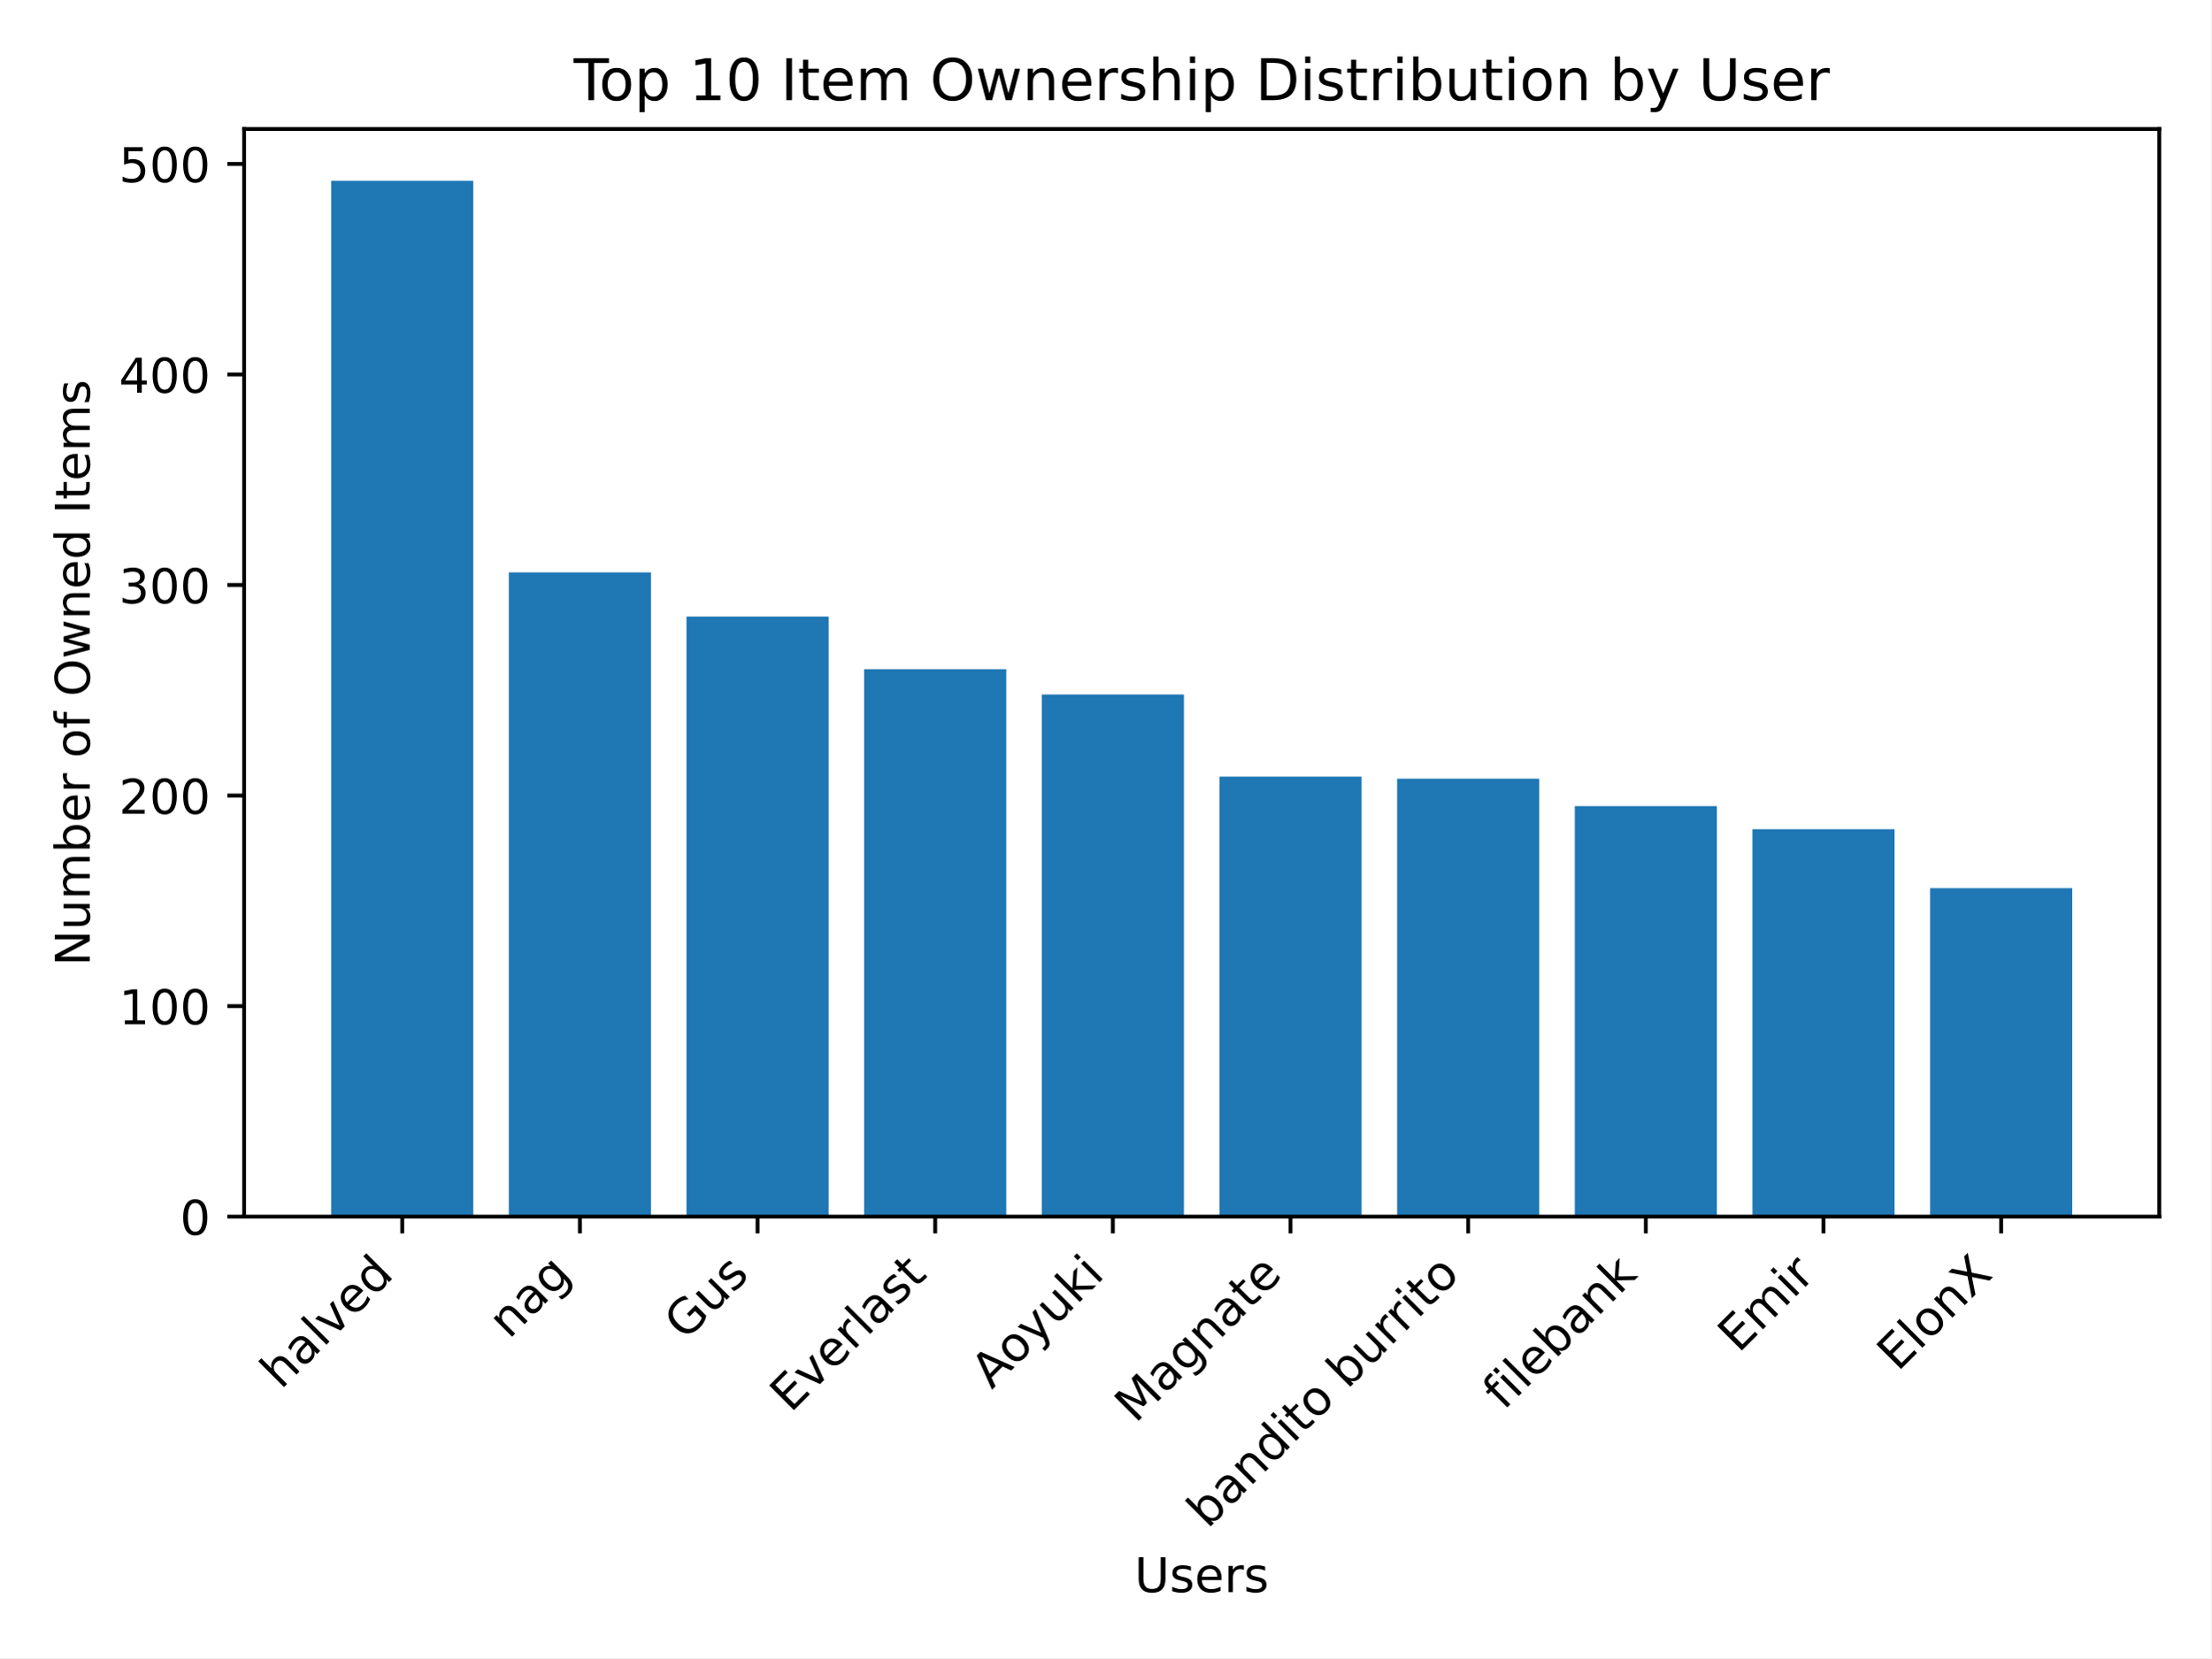
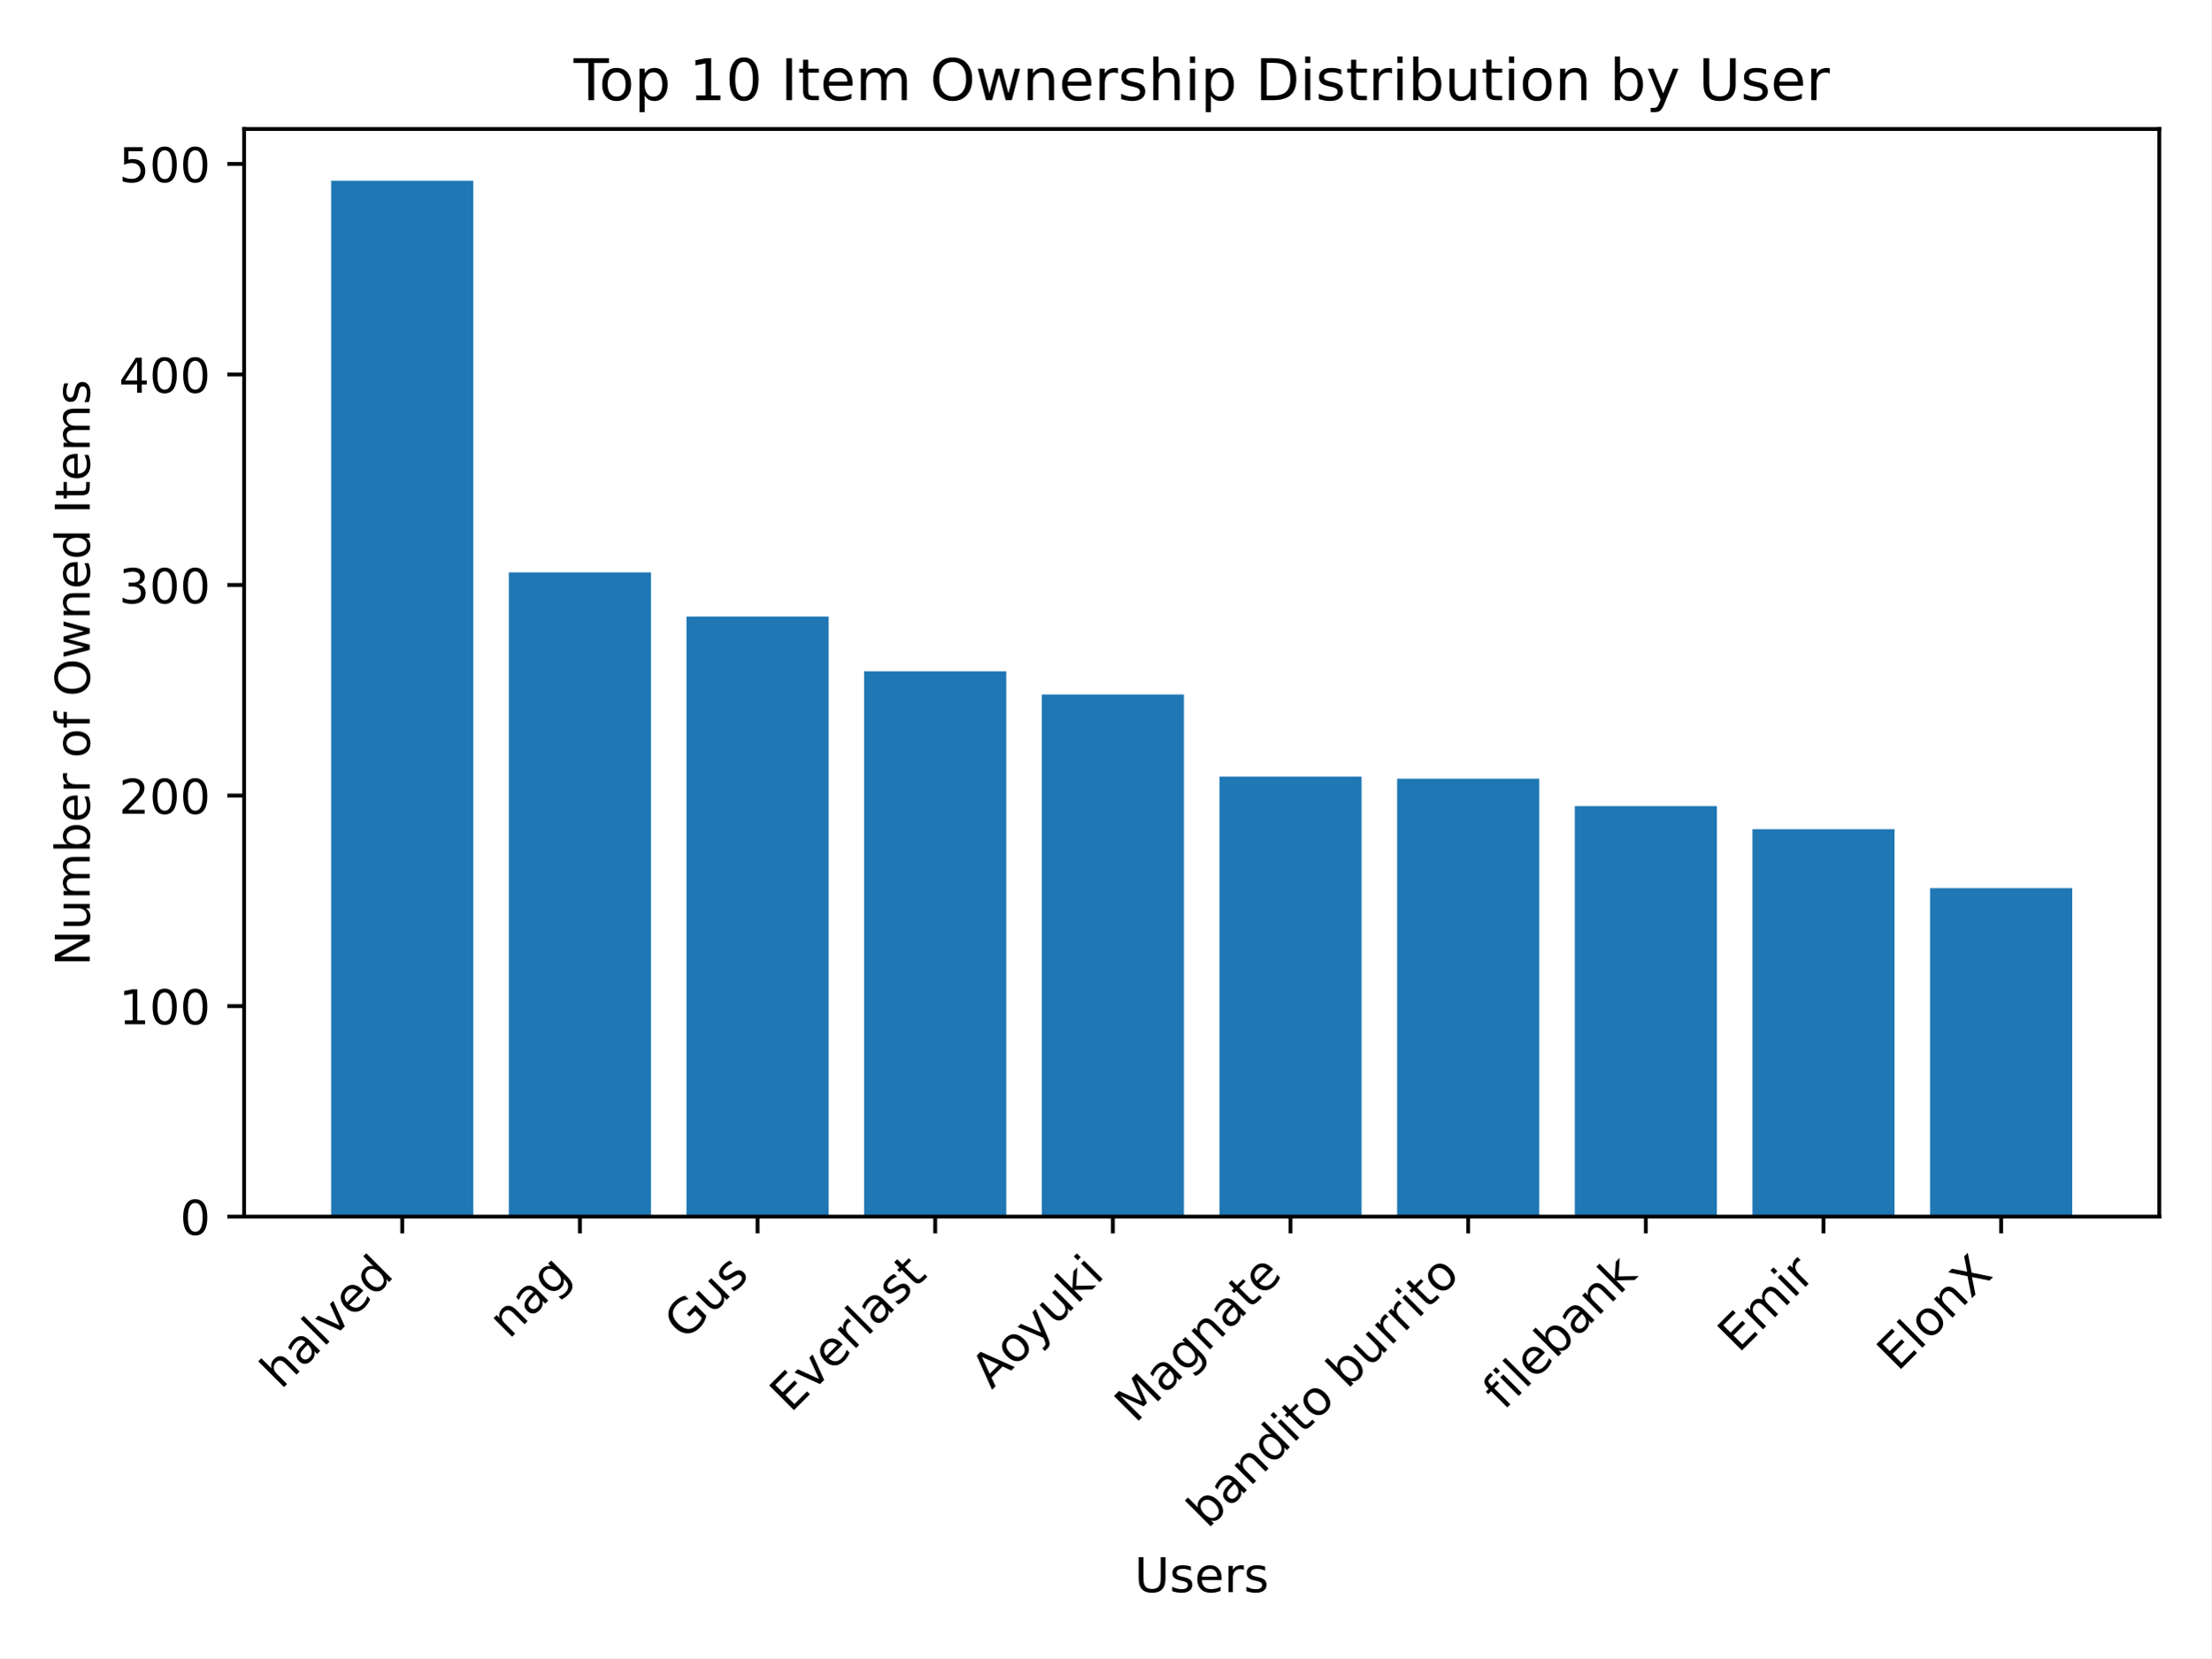
<svg xmlns="http://www.w3.org/2000/svg" xmlns:xlink="http://www.w3.org/1999/xlink" width="460.8pt" height="345.6pt" viewBox="0 0 460.8 345.6" version="1.1">
  <defs>
    <style type="text/css">*{stroke-linejoin: round; stroke-linecap: butt}</style>
  </defs>
  <g id="figure_1">
    <g id="patch_1">
      <path d="M 0 345.6  L 460.8 345.6  L 460.8 0  L 0 0  z " style="fill: #ffffff" />
    </g>
    <g id="axes_1">
      <g id="patch_2">
        <path d="M 50.87 253.581  L 450 253.581  L 450 26.88  L 50.87 26.88  z " style="fill: #ffffff" />
      </g>
      <g id="patch_3">
-         <path d="M 69.012 253.581  L 98.632 253.581  L 98.632 37.675  L 69.012 37.675  z " clip-path="url(#p9e98874e65)" style="fill: #1f77b4" />
+         <path d="M 69.012 253.581  L 98.632 253.581  L 98.632 37.675  L 69.012 37.675  z " clip-path="url(#p6f69e383f0)" style="fill: #1f77b4" />
      </g>
      <g id="patch_4">
-         <path d="M 106.037 253.581  L 135.657 253.581  L 135.657 119.298  L 106.037 119.298  z " clip-path="url(#p9e98874e65)" style="fill: #1f77b4" />
+         <path d="M 106.037 253.581  L 135.657 253.581  L 135.657 119.298  L 106.037 119.298  z " clip-path="url(#p6f69e383f0)" style="fill: #1f77b4" />
      </g>
      <g id="patch_5">
-         <path d="M 143.062 253.581  L 172.682 253.581  L 172.682 128.513  L 143.062 128.513  z " clip-path="url(#p9e98874e65)" style="fill: #1f77b4" />
+         <path d="M 143.062 253.581  L 172.682 253.581  L 172.682 128.513  L 143.062 128.513  z " clip-path="url(#p6f69e383f0)" style="fill: #1f77b4" />
      </g>
      <g id="patch_6">
-         <path d="M 180.087 253.581  L 209.707 253.581  L 209.707 139.484  L 180.087 139.484  z " clip-path="url(#p9e98874e65)" style="fill: #1f77b4" />
+         <path d="M 180.087 253.581  L 209.707 253.581  L 209.707 139.923  L 180.087 139.923  z " clip-path="url(#p6f69e383f0)" style="fill: #1f77b4" />
      </g>
      <g id="patch_7">
-         <path d="M 217.112 253.581  L 246.732 253.581  L 246.732 144.75  L 217.112 144.75  z " clip-path="url(#p9e98874e65)" style="fill: #1f77b4" />
+         <path d="M 217.112 253.581  L 246.732 253.581  L 246.732 144.75  L 217.112 144.75  z " clip-path="url(#p6f69e383f0)" style="fill: #1f77b4" />
      </g>
      <g id="patch_8">
-         <path d="M 254.138 253.581  L 283.758 253.581  L 283.758 161.865  L 254.138 161.865  z " clip-path="url(#p9e98874e65)" style="fill: #1f77b4" />
+         <path d="M 254.138 253.581  L 283.758 253.581  L 283.758 161.865  L 254.138 161.865  z " clip-path="url(#p6f69e383f0)" style="fill: #1f77b4" />
      </g>
      <g id="patch_9">
-         <path d="M 291.163 253.581  L 320.783 253.581  L 320.783 162.304  L 291.163 162.304  z " clip-path="url(#p9e98874e65)" style="fill: #1f77b4" />
+         <path d="M 291.163 253.581  L 320.783 253.581  L 320.783 162.304  L 291.163 162.304  z " clip-path="url(#p6f69e383f0)" style="fill: #1f77b4" />
      </g>
      <g id="patch_10">
-         <path d="M 328.188 253.581  L 357.808 253.581  L 357.808 168.008  L 328.188 168.008  z " clip-path="url(#p9e98874e65)" style="fill: #1f77b4" />
+         <path d="M 328.188 253.581  L 357.808 253.581  L 357.808 168.008  L 328.188 168.008  z " clip-path="url(#p6f69e383f0)" style="fill: #1f77b4" />
      </g>
      <g id="patch_11">
-         <path d="M 365.213 253.581  L 394.833 253.581  L 394.833 172.835  L 365.213 172.835  z " clip-path="url(#p9e98874e65)" style="fill: #1f77b4" />
+         <path d="M 365.213 253.581  L 394.833 253.581  L 394.833 172.835  L 365.213 172.835  z " clip-path="url(#p6f69e383f0)" style="fill: #1f77b4" />
      </g>
      <g id="patch_12">
-         <path d="M 402.238 253.581  L 431.858 253.581  L 431.858 185.123  L 402.238 185.123  z " clip-path="url(#p9e98874e65)" style="fill: #1f77b4" />
+         <path d="M 402.238 253.581  L 431.858 253.581  L 431.858 185.123  L 402.238 185.123  z " clip-path="url(#p6f69e383f0)" style="fill: #1f77b4" />
      </g>
      <g id="matplotlib.axis_1">
        <g id="xtick_1">
          <g id="line2d_1">
            <defs>
-               <path id="m71ac9384e2" d="M 0 0  L 0 3.5  " style="stroke: #000000; stroke-width: 0.8" />
+               <path id="maa559fc854" d="M 0 0  L 0 3.5  " style="stroke: #000000; stroke-width: 0.8" />
            </defs>
            <g>
-               <use xlink:href="#m71ac9384e2" x="83.822" y="253.581" style="stroke: #000000; stroke-width: 0.8" />
+               <use xlink:href="#maa559fc854" x="83.822" y="253.581" style="stroke: #000000; stroke-width: 0.8" />
            </g>
          </g>
          <g id="text_1">
            <g transform="translate(58.54764 289.7576) rotate(-45) scale(0.1 -0.1)">
              <defs>
                <path id="DejaVuSans-68" d="M 3513 2113  L 3513 0  L 2938 0  L 2938 2094  Q 2938 2591 2744 2837  Q 2550 3084 2163 3084  Q 1697 3084 1428 2787  Q 1159 2491 1159 1978  L 1159 0  L 581 0  L 581 4863  L 1159 4863  L 1159 2956  Q 1366 3272 1645 3428  Q 1925 3584 2291 3584  Q 2894 3584 3203 3211  Q 3513 2838 3513 2113  z " transform="scale(0.015625)" />
                <path id="DejaVuSans-61" d="M 2194 1759  Q 1497 1759 1228 1600  Q 959 1441 959 1056  Q 959 750 1161 570  Q 1363 391 1709 391  Q 2188 391 2477 730  Q 2766 1069 2766 1631  L 2766 1759  L 2194 1759  z M 3341 1997  L 3341 0  L 2766 0  L 2766 531  Q 2569 213 2275 61  Q 1981 -91 1556 -91  Q 1019 -91 701 211  Q 384 513 384 1019  Q 384 1609 779 1909  Q 1175 2209 1959 2209  L 2766 2209  L 2766 2266  Q 2766 2663 2505 2880  Q 2244 3097 1772 3097  Q 1472 3097 1187 3025  Q 903 2953 641 2809  L 641 3341  Q 956 3463 1253 3523  Q 1550 3584 1831 3584  Q 2591 3584 2966 3190  Q 3341 2797 3341 1997  z " transform="scale(0.015625)" />
                <path id="DejaVuSans-6c" d="M 603 4863  L 1178 4863  L 1178 0  L 603 0  L 603 4863  z " transform="scale(0.015625)" />
                <path id="DejaVuSans-76" d="M 191 3500  L 800 3500  L 1894 563  L 2988 3500  L 3597 3500  L 2284 0  L 1503 0  L 191 3500  z " transform="scale(0.015625)" />
                <path id="DejaVuSans-65" d="M 3597 1894  L 3597 1613  L 953 1613  Q 991 1019 1311 708  Q 1631 397 2203 397  Q 2534 397 2845 478  Q 3156 559 3463 722  L 3463 178  Q 3153 47 2828 -22  Q 2503 -91 2169 -91  Q 1331 -91 842 396  Q 353 884 353 1716  Q 353 2575 817 3079  Q 1281 3584 2069 3584  Q 2775 3584 3186 3129  Q 3597 2675 3597 1894  z M 3022 2063  Q 3016 2534 2758 2815  Q 2500 3097 2075 3097  Q 1594 3097 1305 2825  Q 1016 2553 972 2059  L 3022 2063  z " transform="scale(0.015625)" />
                <path id="DejaVuSans-64" d="M 2906 2969  L 2906 4863  L 3481 4863  L 3481 0  L 2906 0  L 2906 525  Q 2725 213 2448 61  Q 2172 -91 1784 -91  Q 1150 -91 751 415  Q 353 922 353 1747  Q 353 2572 751 3078  Q 1150 3584 1784 3584  Q 2172 3584 2448 3432  Q 2725 3281 2906 2969  z M 947 1747  Q 947 1113 1208 752  Q 1469 391 1925 391  Q 2381 391 2643 752  Q 2906 1113 2906 1747  Q 2906 2381 2643 2742  Q 2381 3103 1925 3103  Q 1469 3103 1208 2742  Q 947 2381 947 1747  z " transform="scale(0.015625)" />
              </defs>
              <use xlink:href="#DejaVuSans-68" />
              <use xlink:href="#DejaVuSans-61" transform="translate(63.37891 0)" />
              <use xlink:href="#DejaVuSans-6c" transform="translate(124.6582 0)" />
              <use xlink:href="#DejaVuSans-76" transform="translate(152.4414 0)" />
              <use xlink:href="#DejaVuSans-65" transform="translate(211.6211 0)" />
              <use xlink:href="#DejaVuSans-64" transform="translate(273.1445 0)" />
            </g>
          </g>
        </g>
        <g id="xtick_2">
          <g id="line2d_2">
            <g>
-               <use xlink:href="#m71ac9384e2" x="120.847" y="253.581" style="stroke: #000000; stroke-width: 0.8" />
+               <use xlink:href="#maa559fc854" x="120.847" y="253.581" style="stroke: #000000; stroke-width: 0.8" />
            </g>
          </g>
          <g id="text_2">
            <g transform="translate(106.0732 279.257) rotate(-45) scale(0.1 -0.1)">
              <defs>
                <path id="DejaVuSans-6e" d="M 3513 2113  L 3513 0  L 2938 0  L 2938 2094  Q 2938 2591 2744 2837  Q 2550 3084 2163 3084  Q 1697 3084 1428 2787  Q 1159 2491 1159 1978  L 1159 0  L 581 0  L 581 3500  L 1159 3500  L 1159 2956  Q 1366 3272 1645 3428  Q 1925 3584 2291 3584  Q 2894 3584 3203 3211  Q 3513 2838 3513 2113  z " transform="scale(0.015625)" />
                <path id="DejaVuSans-67" d="M 2906 1791  Q 2906 2416 2648 2759  Q 2391 3103 1925 3103  Q 1463 3103 1205 2759  Q 947 2416 947 1791  Q 947 1169 1205 825  Q 1463 481 1925 481  Q 2391 481 2648 825  Q 2906 1169 2906 1791  z M 3481 434  Q 3481 -459 3084 -895  Q 2688 -1331 1869 -1331  Q 1566 -1331 1297 -1286  Q 1028 -1241 775 -1147  L 775 -588  Q 1028 -725 1275 -790  Q 1522 -856 1778 -856  Q 2344 -856 2625 -561  Q 2906 -266 2906 331  L 2906 616  Q 2728 306 2450 153  Q 2172 0 1784 0  Q 1141 0 747 490  Q 353 981 353 1791  Q 353 2603 747 3093  Q 1141 3584 1784 3584  Q 2172 3584 2450 3431  Q 2728 3278 2906 2969  L 2906 3500  L 3481 3500  L 3481 434  z " transform="scale(0.015625)" />
              </defs>
              <use xlink:href="#DejaVuSans-6e" />
              <use xlink:href="#DejaVuSans-61" transform="translate(63.37891 0)" />
              <use xlink:href="#DejaVuSans-67" transform="translate(124.6582 0)" />
            </g>
          </g>
        </g>
        <g id="xtick_3">
          <g id="line2d_3">
            <g>
-               <use xlink:href="#m71ac9384e2" x="157.872" y="253.581" style="stroke: #000000; stroke-width: 0.8" />
+               <use xlink:href="#maa559fc854" x="157.872" y="253.581" style="stroke: #000000; stroke-width: 0.8" />
            </g>
          </g>
          <g id="text_3">
            <g transform="translate(142.758 279.5973) rotate(-45) scale(0.1 -0.1)">
              <defs>
                <path id="DejaVuSans-47" d="M 3809 666  L 3809 1919  L 2778 1919  L 2778 2438  L 4434 2438  L 4434 434  Q 4069 175 3628 42  Q 3188 -91 2688 -91  Q 1594 -91 976 548  Q 359 1188 359 2328  Q 359 3472 976 4111  Q 1594 4750 2688 4750  Q 3144 4750 3555 4637  Q 3966 4525 4313 4306  L 4313 3634  Q 3963 3931 3569 4081  Q 3175 4231 2741 4231  Q 1884 4231 1454 3753  Q 1025 3275 1025 2328  Q 1025 1384 1454 906  Q 1884 428 2741 428  Q 3075 428 3337 486  Q 3600 544 3809 666  z " transform="scale(0.015625)" />
                <path id="DejaVuSans-75" d="M 544 1381  L 544 3500  L 1119 3500  L 1119 1403  Q 1119 906 1312 657  Q 1506 409 1894 409  Q 2359 409 2629 706  Q 2900 1003 2900 1516  L 2900 3500  L 3475 3500  L 3475 0  L 2900 0  L 2900 538  Q 2691 219 2414 64  Q 2138 -91 1772 -91  Q 1169 -91 856 284  Q 544 659 544 1381  z M 1991 3584  L 1991 3584  z " transform="scale(0.015625)" />
                <path id="DejaVuSans-73" d="M 2834 3397  L 2834 2853  Q 2591 2978 2328 3040  Q 2066 3103 1784 3103  Q 1356 3103 1142 2972  Q 928 2841 928 2578  Q 928 2378 1081 2264  Q 1234 2150 1697 2047  L 1894 2003  Q 2506 1872 2764 1633  Q 3022 1394 3022 966  Q 3022 478 2636 193  Q 2250 -91 1575 -91  Q 1294 -91 989 -36  Q 684 19 347 128  L 347 722  Q 666 556 975 473  Q 1284 391 1588 391  Q 1994 391 2212 530  Q 2431 669 2431 922  Q 2431 1156 2273 1281  Q 2116 1406 1581 1522  L 1381 1569  Q 847 1681 609 1914  Q 372 2147 372 2553  Q 372 3047 722 3315  Q 1072 3584 1716 3584  Q 2034 3584 2315 3537  Q 2597 3491 2834 3397  z " transform="scale(0.015625)" />
              </defs>
              <use xlink:href="#DejaVuSans-47" />
              <use xlink:href="#DejaVuSans-75" transform="translate(77.49023 0)" />
              <use xlink:href="#DejaVuSans-73" transform="translate(140.8691 0)" />
            </g>
          </g>
        </g>
        <g id="xtick_4">
          <g id="line2d_4">
            <g>
-               <use xlink:href="#m71ac9384e2" x="194.897" y="253.581" style="stroke: #000000; stroke-width: 0.8" />
+               <use xlink:href="#maa559fc854" x="194.897" y="253.581" style="stroke: #000000; stroke-width: 0.8" />
            </g>
          </g>
          <g id="text_4">
            <g transform="translate(164.7625 294.6178) rotate(-45) scale(0.1 -0.1)">
              <defs>
                <path id="DejaVuSans-45" d="M 628 4666  L 3578 4666  L 3578 4134  L 1259 4134  L 1259 2753  L 3481 2753  L 3481 2222  L 1259 2222  L 1259 531  L 3634 531  L 3634 0  L 628 0  L 628 4666  z " transform="scale(0.015625)" />
                <path id="DejaVuSans-72" d="M 2631 2963  Q 2534 3019 2420 3045  Q 2306 3072 2169 3072  Q 1681 3072 1420 2755  Q 1159 2438 1159 1844  L 1159 0  L 581 0  L 581 3500  L 1159 3500  L 1159 2956  Q 1341 3275 1631 3429  Q 1922 3584 2338 3584  Q 2397 3584 2469 3576  Q 2541 3569 2628 3553  L 2631 2963  z " transform="scale(0.015625)" />
                <path id="DejaVuSans-74" d="M 1172 4494  L 1172 3500  L 2356 3500  L 2356 3053  L 1172 3053  L 1172 1153  Q 1172 725 1289 603  Q 1406 481 1766 481  L 2356 481  L 2356 0  L 1766 0  Q 1100 0 847 248  Q 594 497 594 1153  L 594 3053  L 172 3053  L 172 3500  L 594 3500  L 594 4494  L 1172 4494  z " transform="scale(0.015625)" />
              </defs>
              <use xlink:href="#DejaVuSans-45" />
              <use xlink:href="#DejaVuSans-76" transform="translate(63.18359 0)" />
              <use xlink:href="#DejaVuSans-65" transform="translate(122.3633 0)" />
              <use xlink:href="#DejaVuSans-72" transform="translate(183.8867 0)" />
              <use xlink:href="#DejaVuSans-6c" transform="translate(225 0)" />
              <use xlink:href="#DejaVuSans-61" transform="translate(252.7832 0)" />
              <use xlink:href="#DejaVuSans-73" transform="translate(314.0625 0)" />
              <use xlink:href="#DejaVuSans-74" transform="translate(366.1621 0)" />
            </g>
          </g>
        </g>
        <g id="xtick_5">
          <g id="line2d_5">
            <g>
-               <use xlink:href="#m71ac9384e2" x="231.922" y="253.581" style="stroke: #000000; stroke-width: 0.8" />
+               <use xlink:href="#maa559fc854" x="231.922" y="253.581" style="stroke: #000000; stroke-width: 0.8" />
            </g>
          </g>
          <g id="text_5">
            <g transform="translate(206.6865 289.7189) rotate(-45) scale(0.1 -0.1)">
              <defs>
                <path id="DejaVuSans-41" d="M 2188 4044  L 1331 1722  L 3047 1722  L 2188 4044  z M 1831 4666  L 2547 4666  L 4325 0  L 3669 0  L 3244 1197  L 1141 1197  L 716 0  L 50 0  L 1831 4666  z " transform="scale(0.015625)" />
                <path id="DejaVuSans-6f" d="M 1959 3097  Q 1497 3097 1228 2736  Q 959 2375 959 1747  Q 959 1119 1226 758  Q 1494 397 1959 397  Q 2419 397 2687 759  Q 2956 1122 2956 1747  Q 2956 2369 2687 2733  Q 2419 3097 1959 3097  z M 1959 3584  Q 2709 3584 3137 3096  Q 3566 2609 3566 1747  Q 3566 888 3137 398  Q 2709 -91 1959 -91  Q 1206 -91 779 398  Q 353 888 353 1747  Q 353 2609 779 3096  Q 1206 3584 1959 3584  z " transform="scale(0.015625)" />
                <path id="DejaVuSans-79" d="M 2059 -325  Q 1816 -950 1584 -1140  Q 1353 -1331 966 -1331  L 506 -1331  L 506 -850  L 844 -850  Q 1081 -850 1212 -737  Q 1344 -625 1503 -206  L 1606 56  L 191 3500  L 800 3500  L 1894 763  L 2988 3500  L 3597 3500  L 2059 -325  z " transform="scale(0.015625)" />
                <path id="DejaVuSans-6b" d="M 581 4863  L 1159 4863  L 1159 1991  L 2875 3500  L 3609 3500  L 1753 1863  L 3688 0  L 2938 0  L 1159 1709  L 1159 0  L 581 0  L 581 4863  z " transform="scale(0.015625)" />
                <path id="DejaVuSans-69" d="M 603 3500  L 1178 3500  L 1178 0  L 603 0  L 603 3500  z M 603 4863  L 1178 4863  L 1178 4134  L 603 4134  L 603 4863  z " transform="scale(0.015625)" />
              </defs>
              <use xlink:href="#DejaVuSans-41" />
              <use xlink:href="#DejaVuSans-6f" transform="translate(66.6582 0)" />
              <use xlink:href="#DejaVuSans-79" transform="translate(127.8398 0)" />
              <use xlink:href="#DejaVuSans-75" transform="translate(187.0195 0)" />
              <use xlink:href="#DejaVuSans-6b" transform="translate(250.3984 0)" />
              <use xlink:href="#DejaVuSans-69" transform="translate(308.3086 0)" />
            </g>
          </g>
        </g>
        <g id="xtick_6">
          <g id="line2d_6">
            <g>
-               <use xlink:href="#m71ac9384e2" x="268.948" y="253.581" style="stroke: #000000; stroke-width: 0.8" />
+               <use xlink:href="#maa559fc854" x="268.948" y="253.581" style="stroke: #000000; stroke-width: 0.8" />
            </g>
          </g>
          <g id="text_6">
            <g transform="translate(236.6162 296.8143) rotate(-45) scale(0.1 -0.1)">
              <defs>
                <path id="DejaVuSans-4d" d="M 628 4666  L 1569 4666  L 2759 1491  L 3956 4666  L 4897 4666  L 4897 0  L 4281 0  L 4281 4097  L 3078 897  L 2444 897  L 1241 4097  L 1241 0  L 628 0  L 628 4666  z " transform="scale(0.015625)" />
              </defs>
              <use xlink:href="#DejaVuSans-4d" />
              <use xlink:href="#DejaVuSans-61" transform="translate(86.2793 0)" />
              <use xlink:href="#DejaVuSans-67" transform="translate(147.5586 0)" />
              <use xlink:href="#DejaVuSans-6e" transform="translate(211.0352 0)" />
              <use xlink:href="#DejaVuSans-61" transform="translate(274.4141 0)" />
              <use xlink:href="#DejaVuSans-74" transform="translate(335.6934 0)" />
              <use xlink:href="#DejaVuSans-65" transform="translate(374.9023 0)" />
            </g>
          </g>
        </g>
        <g id="xtick_7">
          <g id="line2d_7">
            <g>
-               <use xlink:href="#m71ac9384e2" x="305.973" y="253.581" style="stroke: #000000; stroke-width: 0.8" />
+               <use xlink:href="#maa559fc854" x="305.973" y="253.581" style="stroke: #000000; stroke-width: 0.8" />
            </g>
          </g>
          <g id="text_7">
            <g transform="translate(251.6756 318.7799) rotate(-45) scale(0.1 -0.1)">
              <defs>
                <path id="DejaVuSans-62" d="M 3116 1747  Q 3116 2381 2855 2742  Q 2594 3103 2138 3103  Q 1681 3103 1420 2742  Q 1159 2381 1159 1747  Q 1159 1113 1420 752  Q 1681 391 2138 391  Q 2594 391 2855 752  Q 3116 1113 3116 1747  z M 1159 2969  Q 1341 3281 1617 3432  Q 1894 3584 2278 3584  Q 2916 3584 3314 3078  Q 3713 2572 3713 1747  Q 3713 922 3314 415  Q 2916 -91 2278 -91  Q 1894 -91 1617 61  Q 1341 213 1159 525  L 1159 0  L 581 0  L 581 4863  L 1159 4863  L 1159 2969  z " transform="scale(0.015625)" />
                <path id="DejaVuSans-20" transform="scale(0.015625)" />
              </defs>
              <use xlink:href="#DejaVuSans-62" />
              <use xlink:href="#DejaVuSans-61" transform="translate(63.47656 0)" />
              <use xlink:href="#DejaVuSans-6e" transform="translate(124.7559 0)" />
              <use xlink:href="#DejaVuSans-64" transform="translate(188.1348 0)" />
              <use xlink:href="#DejaVuSans-69" transform="translate(251.6113 0)" />
              <use xlink:href="#DejaVuSans-74" transform="translate(279.3945 0)" />
              <use xlink:href="#DejaVuSans-6f" transform="translate(318.6035 0)" />
              <use xlink:href="#DejaVuSans-20" transform="translate(379.7852 0)" />
              <use xlink:href="#DejaVuSans-62" transform="translate(411.5723 0)" />
              <use xlink:href="#DejaVuSans-75" transform="translate(475.0488 0)" />
              <use xlink:href="#DejaVuSans-72" transform="translate(538.4277 0)" />
              <use xlink:href="#DejaVuSans-72" transform="translate(577.791 0)" />
              <use xlink:href="#DejaVuSans-69" transform="translate(618.9043 0)" />
              <use xlink:href="#DejaVuSans-74" transform="translate(646.6875 0)" />
              <use xlink:href="#DejaVuSans-6f" transform="translate(685.8965 0)" />
            </g>
          </g>
        </g>
        <g id="xtick_8">
          <g id="line2d_8">
            <g>
-               <use xlink:href="#m71ac9384e2" x="342.998" y="253.581" style="stroke: #000000; stroke-width: 0.8" />
+               <use xlink:href="#maa559fc854" x="342.998" y="253.581" style="stroke: #000000; stroke-width: 0.8" />
            </g>
          </g>
          <g id="text_8">
            <g transform="translate(313.3599 294.1206) rotate(-45) scale(0.1 -0.1)">
              <defs>
                <path id="DejaVuSans-66" d="M 2375 4863  L 2375 4384  L 1825 4384  Q 1516 4384 1395 4259  Q 1275 4134 1275 3809  L 1275 3500  L 2222 3500  L 2222 3053  L 1275 3053  L 1275 0  L 697 0  L 697 3053  L 147 3053  L 147 3500  L 697 3500  L 697 3744  Q 697 4328 969 4595  Q 1241 4863 1831 4863  L 2375 4863  z " transform="scale(0.015625)" />
              </defs>
              <use xlink:href="#DejaVuSans-66" />
              <use xlink:href="#DejaVuSans-69" transform="translate(35.20508 0)" />
              <use xlink:href="#DejaVuSans-6c" transform="translate(62.98828 0)" />
              <use xlink:href="#DejaVuSans-65" transform="translate(90.77148 0)" />
              <use xlink:href="#DejaVuSans-62" transform="translate(152.2949 0)" />
              <use xlink:href="#DejaVuSans-61" transform="translate(215.7715 0)" />
              <use xlink:href="#DejaVuSans-6e" transform="translate(277.0508 0)" />
              <use xlink:href="#DejaVuSans-6b" transform="translate(340.4297 0)" />
            </g>
          </g>
        </g>
        <g id="xtick_9">
          <g id="line2d_9">
            <g>
-               <use xlink:href="#m71ac9384e2" x="380.023" y="253.581" style="stroke: #000000; stroke-width: 0.8" />
+               <use xlink:href="#maa559fc854" x="380.023" y="253.581" style="stroke: #000000; stroke-width: 0.8" />
            </g>
          </g>
          <g id="text_9">
            <g transform="translate(362.3251 282.1805) rotate(-45) scale(0.1 -0.1)">
              <defs>
                <path id="DejaVuSans-6d" d="M 3328 2828  Q 3544 3216 3844 3400  Q 4144 3584 4550 3584  Q 5097 3584 5394 3201  Q 5691 2819 5691 2113  L 5691 0  L 5113 0  L 5113 2094  Q 5113 2597 4934 2840  Q 4756 3084 4391 3084  Q 3944 3084 3684 2787  Q 3425 2491 3425 1978  L 3425 0  L 2847 0  L 2847 2094  Q 2847 2600 2669 2842  Q 2491 3084 2119 3084  Q 1678 3084 1418 2786  Q 1159 2488 1159 1978  L 1159 0  L 581 0  L 581 3500  L 1159 3500  L 1159 2956  Q 1356 3278 1631 3431  Q 1906 3584 2284 3584  Q 2666 3584 2933 3390  Q 3200 3197 3328 2828  z " transform="scale(0.015625)" />
              </defs>
              <use xlink:href="#DejaVuSans-45" />
              <use xlink:href="#DejaVuSans-6d" transform="translate(63.18359 0)" />
              <use xlink:href="#DejaVuSans-69" transform="translate(160.5957 0)" />
              <use xlink:href="#DejaVuSans-72" transform="translate(188.3789 0)" />
            </g>
          </g>
        </g>
        <g id="xtick_10">
          <g id="line2d_10">
            <g>
-               <use xlink:href="#m71ac9384e2" x="417.048" y="253.581" style="stroke: #000000; stroke-width: 0.8" />
+               <use xlink:href="#maa559fc854" x="417.048" y="253.581" style="stroke: #000000; stroke-width: 0.8" />
            </g>
          </g>
          <g id="text_10">
            <g transform="translate(395.4931 286.0375) rotate(-45) scale(0.1 -0.1)">
              <defs>
                <path id="DejaVuSans-58" d="M 403 4666  L 1081 4666  L 2241 2931  L 3406 4666  L 4084 4666  L 2584 2425  L 4184 0  L 3506 0  L 2194 1984  L 872 0  L 191 0  L 1856 2491  L 403 4666  z " transform="scale(0.015625)" />
              </defs>
              <use xlink:href="#DejaVuSans-45" />
              <use xlink:href="#DejaVuSans-6c" transform="translate(63.18359 0)" />
              <use xlink:href="#DejaVuSans-6f" transform="translate(90.9668 0)" />
              <use xlink:href="#DejaVuSans-6e" transform="translate(152.1484 0)" />
              <use xlink:href="#DejaVuSans-58" transform="translate(215.5273 0)" />
            </g>
          </g>
        </g>
        <g id="text_11">
          <g transform="translate(236.4342 331.8489) scale(0.1 -0.1)">
            <defs>
              <path id="DejaVuSans-55" d="M 556 4666  L 1191 4666  L 1191 1831  Q 1191 1081 1462 751  Q 1734 422 2344 422  Q 2950 422 3222 751  Q 3494 1081 3494 1831  L 3494 4666  L 4128 4666  L 4128 1753  Q 4128 841 3676 375  Q 3225 -91 2344 -91  Q 1459 -91 1007 375  Q 556 841 556 1753  L 556 4666  z " transform="scale(0.015625)" />
            </defs>
            <use xlink:href="#DejaVuSans-55" />
            <use xlink:href="#DejaVuSans-73" transform="translate(73.19336 0)" />
            <use xlink:href="#DejaVuSans-65" transform="translate(125.293 0)" />
            <use xlink:href="#DejaVuSans-72" transform="translate(186.8164 0)" />
            <use xlink:href="#DejaVuSans-73" transform="translate(227.9297 0)" />
          </g>
        </g>
      </g>
      <g id="matplotlib.axis_2">
        <g id="ytick_1">
          <g id="line2d_11">
            <defs>
-               <path id="mb059a82e30" d="M 0 0  L -3.5 0  " style="stroke: #000000; stroke-width: 0.8" />
+               <path id="mf42bd828ff" d="M 0 0  L -3.5 0  " style="stroke: #000000; stroke-width: 0.8" />
            </defs>
            <g>
-               <use xlink:href="#mb059a82e30" x="50.87" y="253.581" style="stroke: #000000; stroke-width: 0.8" />
+               <use xlink:href="#mf42bd828ff" x="50.87" y="253.581" style="stroke: #000000; stroke-width: 0.8" />
            </g>
          </g>
          <g id="text_12">
            <g transform="translate(37.5075 257.3798) scale(0.1 -0.1)">
              <defs>
                <path id="DejaVuSans-30" d="M 2034 4250  Q 1547 4250 1301 3770  Q 1056 3291 1056 2328  Q 1056 1369 1301 889  Q 1547 409 2034 409  Q 2525 409 2770 889  Q 3016 1369 3016 2328  Q 3016 3291 2770 3770  Q 2525 4250 2034 4250  z M 2034 4750  Q 2819 4750 3233 4129  Q 3647 3509 3647 2328  Q 3647 1150 3233 529  Q 2819 -91 2034 -91  Q 1250 -91 836 529  Q 422 1150 422 2328  Q 422 3509 836 4129  Q 1250 4750 2034 4750  z " transform="scale(0.015625)" />
              </defs>
              <use xlink:href="#DejaVuSans-30" />
            </g>
          </g>
        </g>
        <g id="ytick_2">
          <g id="line2d_12">
            <g>
-               <use xlink:href="#mb059a82e30" x="50.87" y="209.697" style="stroke: #000000; stroke-width: 0.8" />
+               <use xlink:href="#mf42bd828ff" x="50.87" y="209.697" style="stroke: #000000; stroke-width: 0.8" />
            </g>
          </g>
          <g id="text_13">
            <g transform="translate(24.7825 213.4966) scale(0.1 -0.1)">
              <defs>
                <path id="DejaVuSans-31" d="M 794 531  L 1825 531  L 1825 4091  L 703 3866  L 703 4441  L 1819 4666  L 2450 4666  L 2450 531  L 3481 531  L 3481 0  L 794 0  L 794 531  z " transform="scale(0.015625)" />
              </defs>
              <use xlink:href="#DejaVuSans-31" />
              <use xlink:href="#DejaVuSans-30" transform="translate(63.62305 0)" />
              <use xlink:href="#DejaVuSans-30" transform="translate(127.2461 0)" />
            </g>
          </g>
        </g>
        <g id="ytick_3">
          <g id="line2d_13">
            <g>
-               <use xlink:href="#mb059a82e30" x="50.87" y="165.814" style="stroke: #000000; stroke-width: 0.8" />
+               <use xlink:href="#mf42bd828ff" x="50.87" y="165.814" style="stroke: #000000; stroke-width: 0.8" />
            </g>
          </g>
          <g id="text_14">
            <g transform="translate(24.7825 169.6134) scale(0.1 -0.1)">
              <defs>
                <path id="DejaVuSans-32" d="M 1228 531  L 3431 531  L 3431 0  L 469 0  L 469 531  Q 828 903 1448 1529  Q 2069 2156 2228 2338  Q 2531 2678 2651 2914  Q 2772 3150 2772 3378  Q 2772 3750 2511 3984  Q 2250 4219 1831 4219  Q 1534 4219 1204 4116  Q 875 4013 500 3803  L 500 4441  Q 881 4594 1212 4672  Q 1544 4750 1819 4750  Q 2544 4750 2975 4387  Q 3406 4025 3406 3419  Q 3406 3131 3298 2873  Q 3191 2616 2906 2266  Q 2828 2175 2409 1742  Q 1991 1309 1228 531  z " transform="scale(0.015625)" />
              </defs>
              <use xlink:href="#DejaVuSans-32" />
              <use xlink:href="#DejaVuSans-30" transform="translate(63.62305 0)" />
              <use xlink:href="#DejaVuSans-30" transform="translate(127.2461 0)" />
            </g>
          </g>
        </g>
        <g id="ytick_4">
          <g id="line2d_14">
            <g>
-               <use xlink:href="#mb059a82e30" x="50.87" y="121.931" style="stroke: #000000; stroke-width: 0.8" />
+               <use xlink:href="#mf42bd828ff" x="50.87" y="121.931" style="stroke: #000000; stroke-width: 0.8" />
            </g>
          </g>
          <g id="text_15">
            <g transform="translate(24.7825 125.7302) scale(0.1 -0.1)">
              <defs>
                <path id="DejaVuSans-33" d="M 2597 2516  Q 3050 2419 3304 2112  Q 3559 1806 3559 1356  Q 3559 666 3084 287  Q 2609 -91 1734 -91  Q 1441 -91 1130 -33  Q 819 25 488 141  L 488 750  Q 750 597 1062 519  Q 1375 441 1716 441  Q 2309 441 2620 675  Q 2931 909 2931 1356  Q 2931 1769 2642 2001  Q 2353 2234 1838 2234  L 1294 2234  L 1294 2753  L 1863 2753  Q 2328 2753 2575 2939  Q 2822 3125 2822 3475  Q 2822 3834 2567 4026  Q 2313 4219 1838 4219  Q 1578 4219 1281 4162  Q 984 4106 628 3988  L 628 4550  Q 988 4650 1302 4700  Q 1616 4750 1894 4750  Q 2613 4750 3031 4423  Q 3450 4097 3450 3541  Q 3450 3153 3228 2886  Q 3006 2619 2597 2516  z " transform="scale(0.015625)" />
              </defs>
              <use xlink:href="#DejaVuSans-33" />
              <use xlink:href="#DejaVuSans-30" transform="translate(63.62305 0)" />
              <use xlink:href="#DejaVuSans-30" transform="translate(127.2461 0)" />
            </g>
          </g>
        </g>
        <g id="ytick_5">
          <g id="line2d_15">
            <g>
-               <use xlink:href="#mb059a82e30" x="50.87" y="78.048" style="stroke: #000000; stroke-width: 0.8" />
+               <use xlink:href="#mf42bd828ff" x="50.87" y="78.048" style="stroke: #000000; stroke-width: 0.8" />
            </g>
          </g>
          <g id="text_16">
            <g transform="translate(24.7825 81.84702) scale(0.1 -0.1)">
              <defs>
                <path id="DejaVuSans-34" d="M 2419 4116  L 825 1625  L 2419 1625  L 2419 4116  z M 2253 4666  L 3047 4666  L 3047 1625  L 3713 1625  L 3713 1100  L 3047 1100  L 3047 0  L 2419 0  L 2419 1100  L 313 1100  L 313 1709  L 2253 4666  z " transform="scale(0.015625)" />
              </defs>
              <use xlink:href="#DejaVuSans-34" />
              <use xlink:href="#DejaVuSans-30" transform="translate(63.62305 0)" />
              <use xlink:href="#DejaVuSans-30" transform="translate(127.2461 0)" />
            </g>
          </g>
        </g>
        <g id="ytick_6">
          <g id="line2d_16">
            <g>
-               <use xlink:href="#mb059a82e30" x="50.87" y="34.165" style="stroke: #000000; stroke-width: 0.8" />
+               <use xlink:href="#mf42bd828ff" x="50.87" y="34.165" style="stroke: #000000; stroke-width: 0.8" />
            </g>
          </g>
          <g id="text_17">
            <g transform="translate(24.7825 37.96383) scale(0.1 -0.1)">
              <defs>
                <path id="DejaVuSans-35" d="M 691 4666  L 3169 4666  L 3169 4134  L 1269 4134  L 1269 2991  Q 1406 3038 1543 3061  Q 1681 3084 1819 3084  Q 2600 3084 3056 2656  Q 3513 2228 3513 1497  Q 3513 744 3044 326  Q 2575 -91 1722 -91  Q 1428 -91 1123 -41  Q 819 9 494 109  L 494 744  Q 775 591 1075 516  Q 1375 441 1709 441  Q 2250 441 2565 725  Q 2881 1009 2881 1497  Q 2881 1984 2565 2268  Q 2250 2553 1709 2553  Q 1456 2553 1204 2497  Q 953 2441 691 2322  L 691 4666  z " transform="scale(0.015625)" />
              </defs>
              <use xlink:href="#DejaVuSans-35" />
              <use xlink:href="#DejaVuSans-30" transform="translate(63.62305 0)" />
              <use xlink:href="#DejaVuSans-30" transform="translate(127.2461 0)" />
            </g>
          </g>
        </g>
        <g id="text_18">
          <g transform="translate(18.70281 201.3342) rotate(-90) scale(0.1 -0.1)">
            <defs>
              <path id="DejaVuSans-4e" d="M 628 4666  L 1478 4666  L 3547 763  L 3547 4666  L 4159 4666  L 4159 0  L 3309 0  L 1241 3903  L 1241 0  L 628 0  L 628 4666  z " transform="scale(0.015625)" />
              <path id="DejaVuSans-4f" d="M 2522 4238  Q 1834 4238 1429 3725  Q 1025 3213 1025 2328  Q 1025 1447 1429 934  Q 1834 422 2522 422  Q 3209 422 3611 934  Q 4013 1447 4013 2328  Q 4013 3213 3611 3725  Q 3209 4238 2522 4238  z M 2522 4750  Q 3503 4750 4090 4092  Q 4678 3434 4678 2328  Q 4678 1225 4090 567  Q 3503 -91 2522 -91  Q 1538 -91 948 565  Q 359 1222 359 2328  Q 359 3434 948 4092  Q 1538 4750 2522 4750  z " transform="scale(0.015625)" />
              <path id="DejaVuSans-77" d="M 269 3500  L 844 3500  L 1563 769  L 2278 3500  L 2956 3500  L 3675 769  L 4391 3500  L 4966 3500  L 4050 0  L 3372 0  L 2619 2869  L 1863 0  L 1184 0  L 269 3500  z " transform="scale(0.015625)" />
              <path id="DejaVuSans-49" d="M 628 4666  L 1259 4666  L 1259 0  L 628 0  L 628 4666  z " transform="scale(0.015625)" />
            </defs>
            <use xlink:href="#DejaVuSans-4e" />
            <use xlink:href="#DejaVuSans-75" transform="translate(74.80469 0)" />
            <use xlink:href="#DejaVuSans-6d" transform="translate(138.1836 0)" />
            <use xlink:href="#DejaVuSans-62" transform="translate(235.5957 0)" />
            <use xlink:href="#DejaVuSans-65" transform="translate(299.0723 0)" />
            <use xlink:href="#DejaVuSans-72" transform="translate(360.5957 0)" />
            <use xlink:href="#DejaVuSans-20" transform="translate(401.709 0)" />
            <use xlink:href="#DejaVuSans-6f" transform="translate(433.4961 0)" />
            <use xlink:href="#DejaVuSans-66" transform="translate(494.6777 0)" />
            <use xlink:href="#DejaVuSans-20" transform="translate(529.8828 0)" />
            <use xlink:href="#DejaVuSans-4f" transform="translate(561.6699 0)" />
            <use xlink:href="#DejaVuSans-77" transform="translate(640.3809 0)" />
            <use xlink:href="#DejaVuSans-6e" transform="translate(722.168 0)" />
            <use xlink:href="#DejaVuSans-65" transform="translate(785.5469 0)" />
            <use xlink:href="#DejaVuSans-64" transform="translate(847.0703 0)" />
            <use xlink:href="#DejaVuSans-20" transform="translate(910.5469 0)" />
            <use xlink:href="#DejaVuSans-49" transform="translate(942.334 0)" />
            <use xlink:href="#DejaVuSans-74" transform="translate(971.8262 0)" />
            <use xlink:href="#DejaVuSans-65" transform="translate(1011.035 0)" />
            <use xlink:href="#DejaVuSans-6d" transform="translate(1072.559 0)" />
            <use xlink:href="#DejaVuSans-73" transform="translate(1169.971 0)" />
          </g>
        </g>
      </g>
      <g id="patch_13">
        <path d="M 50.87 253.581  L 50.87 26.88  " style="fill: none; stroke: #000000; stroke-width: 0.8; stroke-linejoin: miter; stroke-linecap: square" />
      </g>
      <g id="patch_14">
        <path d="M 450 253.581  L 450 26.88  " style="fill: none; stroke: #000000; stroke-width: 0.8; stroke-linejoin: miter; stroke-linecap: square" />
      </g>
      <g id="patch_15">
        <path d="M 50.87 253.581  L 450 253.581  " style="fill: none; stroke: #000000; stroke-width: 0.8; stroke-linejoin: miter; stroke-linecap: square" />
      </g>
      <g id="patch_16">
        <path d="M 50.87 26.88  L 450 26.88  " style="fill: none; stroke: #000000; stroke-width: 0.8; stroke-linejoin: miter; stroke-linecap: square" />
      </g>
      <g id="text_19">
        <g transform="translate(119.5422 20.88) scale(0.12 -0.12)">
          <defs>
            <path id="DejaVuSans-54" d="M -19 4666  L 3928 4666  L 3928 4134  L 2272 4134  L 2272 0  L 1638 0  L 1638 4134  L -19 4134  L -19 4666  z " transform="scale(0.015625)" />
            <path id="DejaVuSans-70" d="M 1159 525  L 1159 -1331  L 581 -1331  L 581 3500  L 1159 3500  L 1159 2969  Q 1341 3281 1617 3432  Q 1894 3584 2278 3584  Q 2916 3584 3314 3078  Q 3713 2572 3713 1747  Q 3713 922 3314 415  Q 2916 -91 2278 -91  Q 1894 -91 1617 61  Q 1341 213 1159 525  z M 3116 1747  Q 3116 2381 2855 2742  Q 2594 3103 2138 3103  Q 1681 3103 1420 2742  Q 1159 2381 1159 1747  Q 1159 1113 1420 752  Q 1681 391 2138 391  Q 2594 391 2855 752  Q 3116 1113 3116 1747  z " transform="scale(0.015625)" />
            <path id="DejaVuSans-44" d="M 1259 4147  L 1259 519  L 2022 519  Q 2988 519 3436 956  Q 3884 1394 3884 2338  Q 3884 3275 3436 3711  Q 2988 4147 2022 4147  L 1259 4147  z M 628 4666  L 1925 4666  Q 3281 4666 3915 4102  Q 4550 3538 4550 2338  Q 4550 1131 3912 565  Q 3275 0 1925 0  L 628 0  L 628 4666  z " transform="scale(0.015625)" />
          </defs>
          <use xlink:href="#DejaVuSans-54" />
          <use xlink:href="#DejaVuSans-6f" transform="translate(44.08398 0)" />
          <use xlink:href="#DejaVuSans-70" transform="translate(105.2656 0)" />
          <use xlink:href="#DejaVuSans-20" transform="translate(168.7422 0)" />
          <use xlink:href="#DejaVuSans-31" transform="translate(200.5293 0)" />
          <use xlink:href="#DejaVuSans-30" transform="translate(264.1523 0)" />
          <use xlink:href="#DejaVuSans-20" transform="translate(327.7754 0)" />
          <use xlink:href="#DejaVuSans-49" transform="translate(359.5625 0)" />
          <use xlink:href="#DejaVuSans-74" transform="translate(389.0547 0)" />
          <use xlink:href="#DejaVuSans-65" transform="translate(428.2637 0)" />
          <use xlink:href="#DejaVuSans-6d" transform="translate(489.7871 0)" />
          <use xlink:href="#DejaVuSans-20" transform="translate(587.1992 0)" />
          <use xlink:href="#DejaVuSans-4f" transform="translate(618.9863 0)" />
          <use xlink:href="#DejaVuSans-77" transform="translate(697.6973 0)" />
          <use xlink:href="#DejaVuSans-6e" transform="translate(779.4844 0)" />
          <use xlink:href="#DejaVuSans-65" transform="translate(842.8633 0)" />
          <use xlink:href="#DejaVuSans-72" transform="translate(904.3867 0)" />
          <use xlink:href="#DejaVuSans-73" transform="translate(945.5 0)" />
          <use xlink:href="#DejaVuSans-68" transform="translate(997.5996 0)" />
          <use xlink:href="#DejaVuSans-69" transform="translate(1060.979 0)" />
          <use xlink:href="#DejaVuSans-70" transform="translate(1088.762 0)" />
          <use xlink:href="#DejaVuSans-20" transform="translate(1152.238 0)" />
          <use xlink:href="#DejaVuSans-44" transform="translate(1184.025 0)" />
          <use xlink:href="#DejaVuSans-69" transform="translate(1261.027 0)" />
          <use xlink:href="#DejaVuSans-73" transform="translate(1288.811 0)" />
          <use xlink:href="#DejaVuSans-74" transform="translate(1340.91 0)" />
          <use xlink:href="#DejaVuSans-72" transform="translate(1380.119 0)" />
          <use xlink:href="#DejaVuSans-69" transform="translate(1421.232 0)" />
          <use xlink:href="#DejaVuSans-62" transform="translate(1449.016 0)" />
          <use xlink:href="#DejaVuSans-75" transform="translate(1512.492 0)" />
          <use xlink:href="#DejaVuSans-74" transform="translate(1575.871 0)" />
          <use xlink:href="#DejaVuSans-69" transform="translate(1615.08 0)" />
          <use xlink:href="#DejaVuSans-6f" transform="translate(1642.863 0)" />
          <use xlink:href="#DejaVuSans-6e" transform="translate(1704.045 0)" />
          <use xlink:href="#DejaVuSans-20" transform="translate(1767.424 0)" />
          <use xlink:href="#DejaVuSans-62" transform="translate(1799.211 0)" />
          <use xlink:href="#DejaVuSans-79" transform="translate(1862.688 0)" />
          <use xlink:href="#DejaVuSans-20" transform="translate(1921.867 0)" />
          <use xlink:href="#DejaVuSans-55" transform="translate(1953.654 0)" />
          <use xlink:href="#DejaVuSans-73" transform="translate(2026.848 0)" />
          <use xlink:href="#DejaVuSans-65" transform="translate(2078.947 0)" />
          <use xlink:href="#DejaVuSans-72" transform="translate(2140.471 0)" />
        </g>
      </g>
    </g>
  </g>
  <defs>
-     <clipPath id="p9e98874e65">
+     <clipPath id="p6f69e383f0">
      <rect x="50.87" y="26.88" width="399.13" height="226.701" />
    </clipPath>
  </defs>
</svg>
